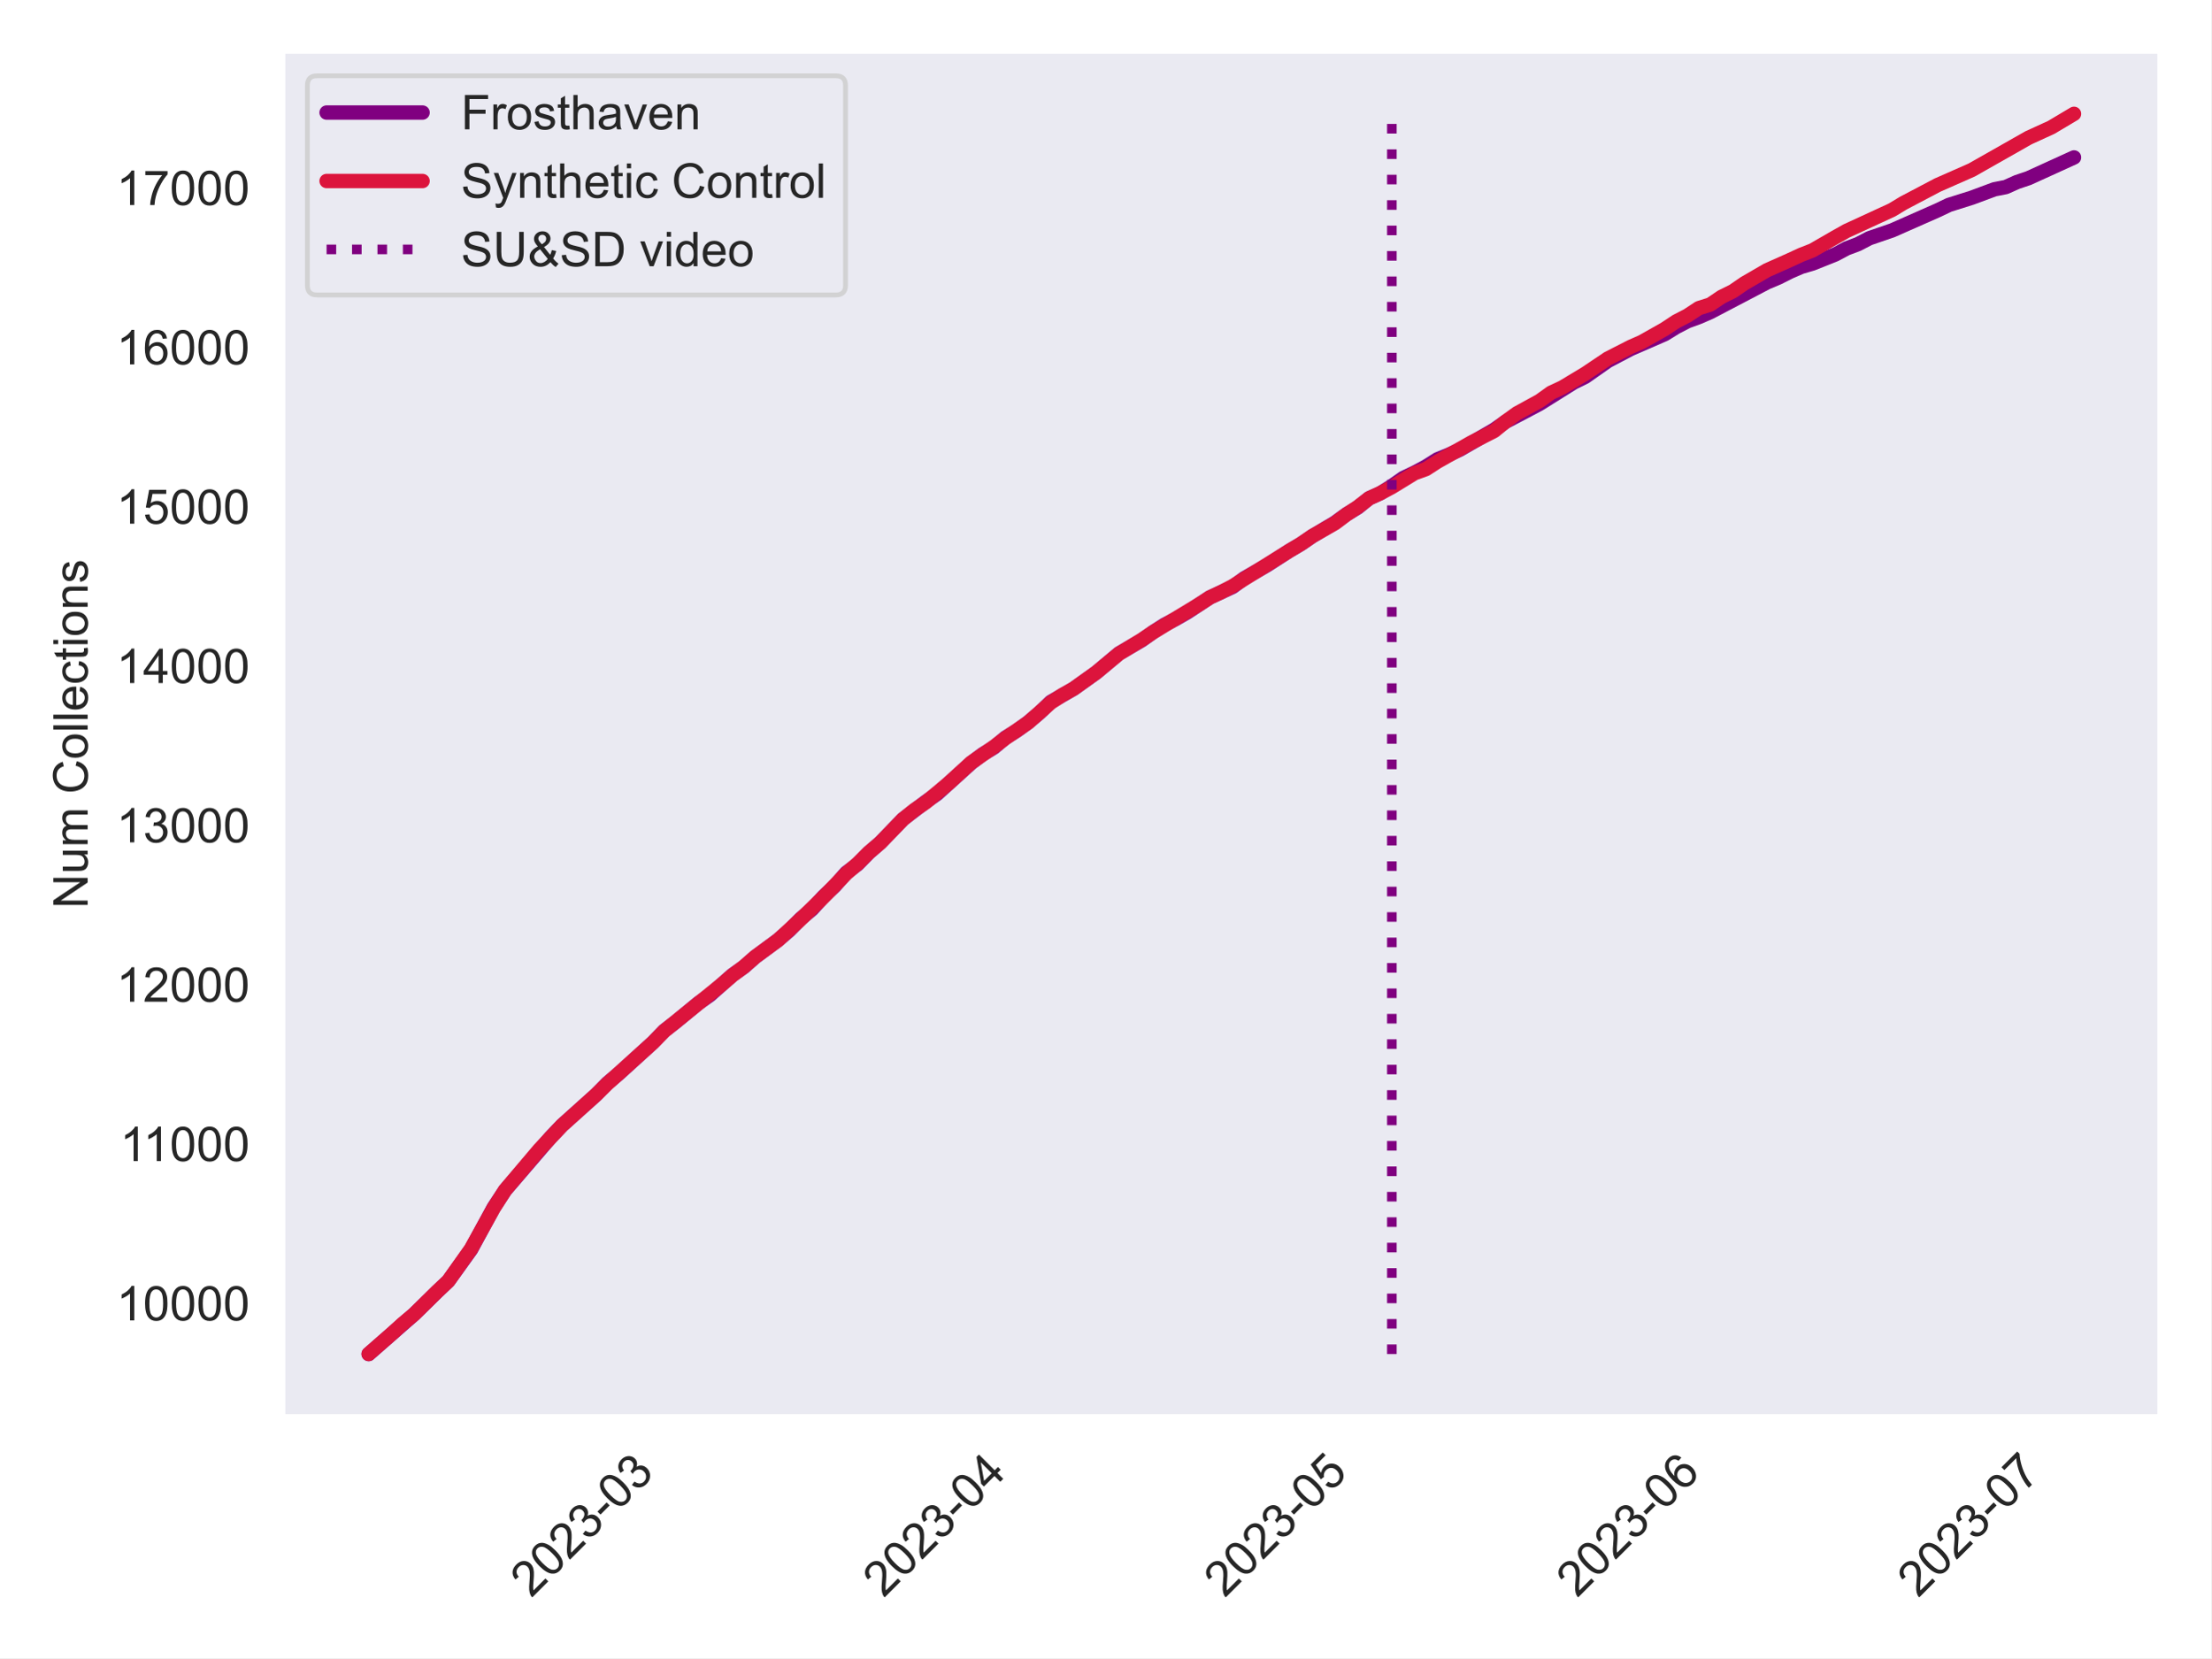
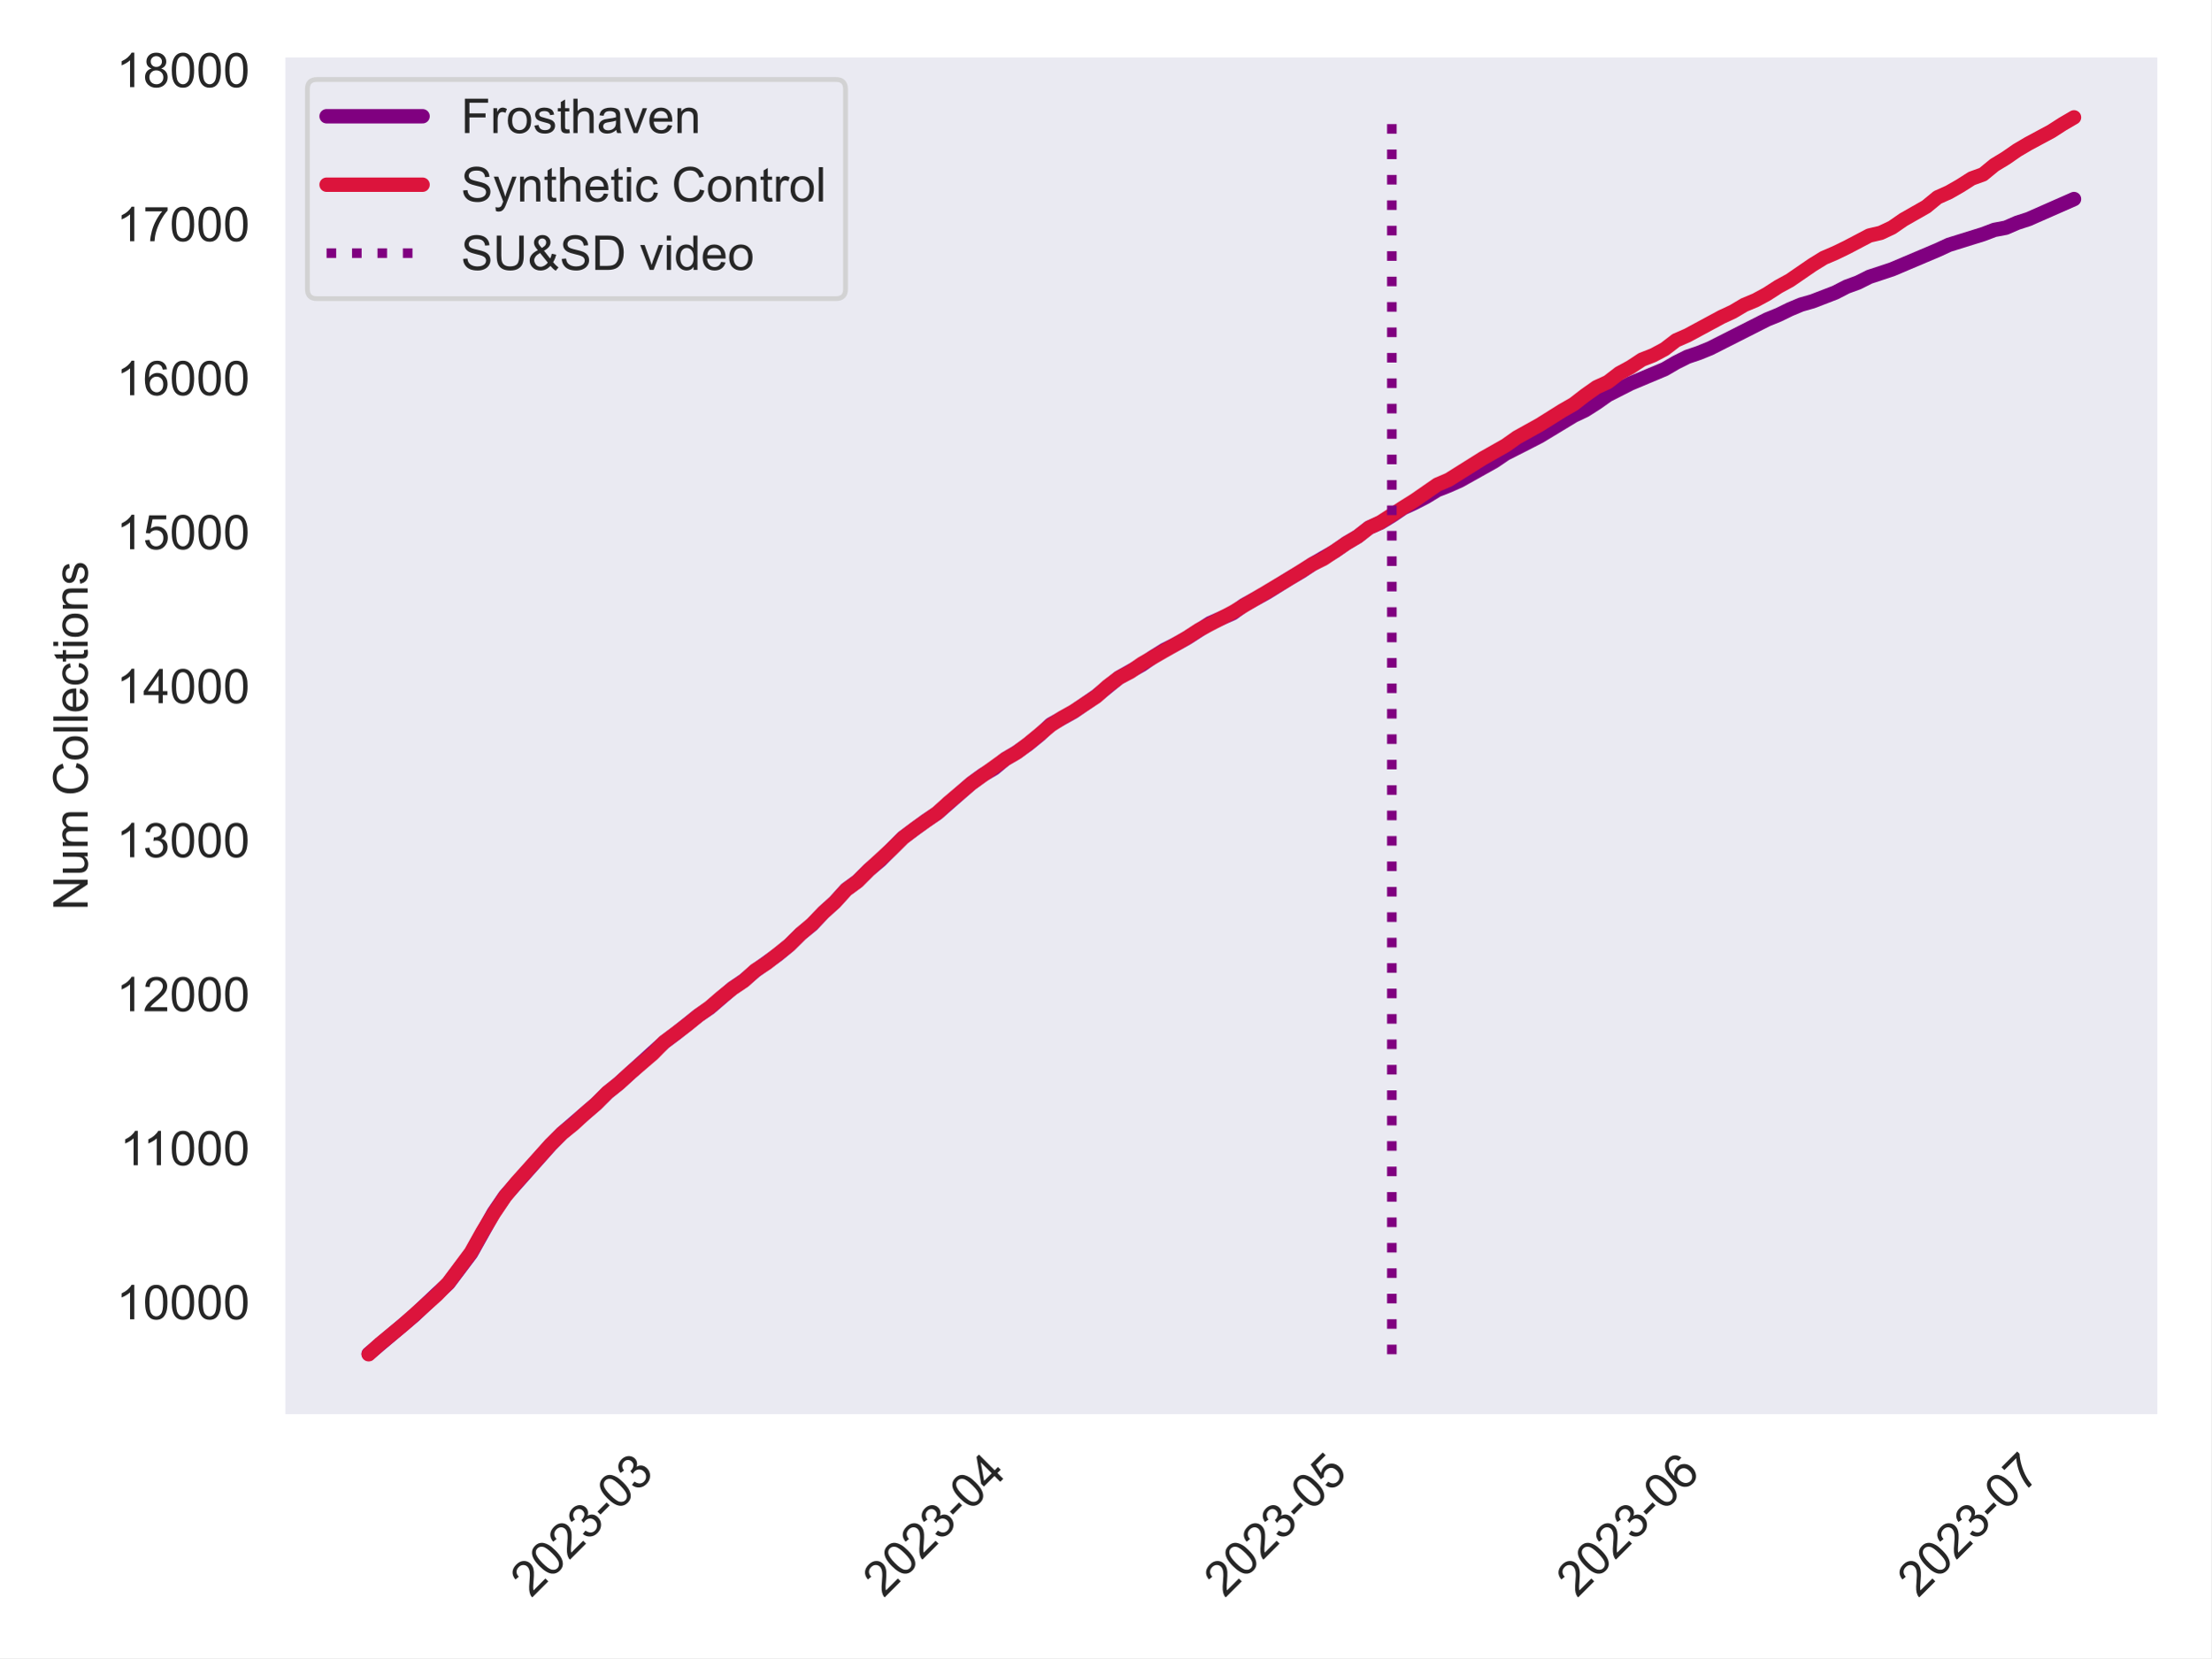
<svg xmlns="http://www.w3.org/2000/svg" xmlns:xlink="http://www.w3.org/1999/xlink" width="460.8pt" height="345.6pt" viewBox="0 0 460.8 345.6" version="1.1">
  <defs>
    <style type="text/css">*{stroke-linejoin: round; stroke-linecap: butt}</style>
  </defs>
  <g id="figure_1">
    <g id="patch_1">
      <path d="M 0 345.6  L 460.8 345.6  L 460.8 0  L 0 0  z " style="fill: #ffffff" />
    </g>
    <g id="axes_1">
      <g id="patch_2">
-         <path d="M 59.06 295.153  L 450 295.153  L 450 10.8  L 59.06 10.8  z " style="fill: #eaeaf2" />
+         <path d="M 59.06 295.153  L 450 295.153  L 450 11.571  L 59.06 11.571  z " style="fill: #eaeaf2" />
      </g>
      <g id="matplotlib.axis_1">
        <g id="xtick_1">
          <g id="text_1">
            <g style="fill: #262626" transform="translate(110.7016 333.1617) rotate(-45) scale(0.1 -0.1)">
              <defs>
                <path id="ArialMT-32" d="M 3222 541  L 3222 0  L 194 0  Q 188 203 259 391  Q 375 700 629 1000  Q 884 1300 1366 1694  Q 2113 2306 2375 2664  Q 2638 3022 2638 3341  Q 2638 3675 2398 3904  Q 2159 4134 1775 4134  Q 1369 4134 1125 3890  Q 881 3647 878 3216  L 300 3275  Q 359 3922 746 4261  Q 1134 4600 1788 4600  Q 2447 4600 2831 4234  Q 3216 3869 3216 3328  Q 3216 3053 3103 2787  Q 2991 2522 2730 2228  Q 2469 1934 1863 1422  Q 1356 997 1212 845  Q 1069 694 975 541  L 3222 541  z " transform="scale(0.015625)" />
                <path id="ArialMT-30" d="M 266 2259  Q 266 3072 433 3567  Q 600 4063 929 4331  Q 1259 4600 1759 4600  Q 2128 4600 2406 4451  Q 2684 4303 2865 4023  Q 3047 3744 3150 3342  Q 3253 2941 3253 2259  Q 3253 1453 3087 958  Q 2922 463 2592 192  Q 2263 -78 1759 -78  Q 1097 -78 719 397  Q 266 969 266 2259  z M 844 2259  Q 844 1131 1108 757  Q 1372 384 1759 384  Q 2147 384 2411 759  Q 2675 1134 2675 2259  Q 2675 3391 2411 3762  Q 2147 4134 1753 4134  Q 1366 4134 1134 3806  Q 844 3388 844 2259  z " transform="scale(0.015625)" />
                <path id="ArialMT-33" d="M 269 1209  L 831 1284  Q 928 806 1161 595  Q 1394 384 1728 384  Q 2125 384 2398 659  Q 2672 934 2672 1341  Q 2672 1728 2419 1979  Q 2166 2231 1775 2231  Q 1616 2231 1378 2169  L 1441 2663  Q 1497 2656 1531 2656  Q 1891 2656 2178 2843  Q 2466 3031 2466 3422  Q 2466 3731 2256 3934  Q 2047 4138 1716 4138  Q 1388 4138 1169 3931  Q 950 3725 888 3313  L 325 3413  Q 428 3978 793 4289  Q 1159 4600 1703 4600  Q 2078 4600 2393 4439  Q 2709 4278 2876 4000  Q 3044 3722 3044 3409  Q 3044 3113 2884 2869  Q 2725 2625 2413 2481  Q 2819 2388 3044 2092  Q 3269 1797 3269 1353  Q 3269 753 2831 336  Q 2394 -81 1725 -81  Q 1122 -81 723 278  Q 325 638 269 1209  z " transform="scale(0.015625)" />
                <path id="ArialMT-2d" d="M 203 1375  L 203 1941  L 1931 1941  L 1931 1375  L 203 1375  z " transform="scale(0.015625)" />
              </defs>
              <use xlink:href="#ArialMT-32" />
              <use xlink:href="#ArialMT-30" x="55.615" />
              <use xlink:href="#ArialMT-32" x="111.23" />
              <use xlink:href="#ArialMT-33" x="166.846" />
              <use xlink:href="#ArialMT-2d" x="222.461" />
              <use xlink:href="#ArialMT-30" x="255.762" />
              <use xlink:href="#ArialMT-33" x="311.377" />
            </g>
          </g>
        </g>
        <g id="xtick_2">
          <g id="text_2">
            <g style="fill: #262626" transform="translate(184.1509 333.1617) rotate(-45) scale(0.1 -0.1)">
              <defs>
                <path id="ArialMT-34" d="M 2069 0  L 2069 1097  L 81 1097  L 81 1613  L 2172 4581  L 2631 4581  L 2631 1613  L 3250 1613  L 3250 1097  L 2631 1097  L 2631 0  L 2069 0  z M 2069 1613  L 2069 3678  L 634 1613  L 2069 1613  z " transform="scale(0.015625)" />
              </defs>
              <use xlink:href="#ArialMT-32" />
              <use xlink:href="#ArialMT-30" x="55.615" />
              <use xlink:href="#ArialMT-32" x="111.23" />
              <use xlink:href="#ArialMT-33" x="166.846" />
              <use xlink:href="#ArialMT-2d" x="222.461" />
              <use xlink:href="#ArialMT-30" x="255.762" />
              <use xlink:href="#ArialMT-34" x="311.377" />
            </g>
          </g>
        </g>
        <g id="xtick_3">
          <g id="text_3">
            <g style="fill: #262626" transform="translate(255.2309 333.1617) rotate(-45) scale(0.1 -0.1)">
              <defs>
                <path id="ArialMT-35" d="M 266 1200  L 856 1250  Q 922 819 1161 601  Q 1400 384 1738 384  Q 2144 384 2425 690  Q 2706 997 2706 1503  Q 2706 1984 2436 2262  Q 2166 2541 1728 2541  Q 1456 2541 1237 2417  Q 1019 2294 894 2097  L 366 2166  L 809 4519  L 3088 4519  L 3088 3981  L 1259 3981  L 1013 2750  Q 1425 3038 1878 3038  Q 2478 3038 2890 2622  Q 3303 2206 3303 1553  Q 3303 931 2941 478  Q 2500 -78 1738 -78  Q 1113 -78 717 272  Q 322 622 266 1200  z " transform="scale(0.015625)" />
              </defs>
              <use xlink:href="#ArialMT-32" />
              <use xlink:href="#ArialMT-30" x="55.615" />
              <use xlink:href="#ArialMT-32" x="111.23" />
              <use xlink:href="#ArialMT-33" x="166.846" />
              <use xlink:href="#ArialMT-2d" x="222.461" />
              <use xlink:href="#ArialMT-30" x="255.762" />
              <use xlink:href="#ArialMT-35" x="311.377" />
            </g>
          </g>
        </g>
        <g id="xtick_4">
          <g id="text_4">
            <g style="fill: #262626" transform="translate(328.6802 333.1617) rotate(-45) scale(0.1 -0.1)">
              <defs>
                <path id="ArialMT-36" d="M 3184 3459  L 2625 3416  Q 2550 3747 2413 3897  Q 2184 4138 1850 4138  Q 1581 4138 1378 3988  Q 1113 3794 959 3422  Q 806 3050 800 2363  Q 1003 2672 1297 2822  Q 1591 2972 1913 2972  Q 2475 2972 2870 2558  Q 3266 2144 3266 1488  Q 3266 1056 3080 686  Q 2894 316 2569 119  Q 2244 -78 1831 -78  Q 1128 -78 684 439  Q 241 956 241 2144  Q 241 3472 731 4075  Q 1159 4600 1884 4600  Q 2425 4600 2770 4297  Q 3116 3994 3184 3459  z M 888 1484  Q 888 1194 1011 928  Q 1134 663 1356 523  Q 1578 384 1822 384  Q 2178 384 2434 671  Q 2691 959 2691 1453  Q 2691 1928 2437 2201  Q 2184 2475 1800 2475  Q 1419 2475 1153 2201  Q 888 1928 888 1484  z " transform="scale(0.015625)" />
              </defs>
              <use xlink:href="#ArialMT-32" />
              <use xlink:href="#ArialMT-30" x="55.615" />
              <use xlink:href="#ArialMT-32" x="111.23" />
              <use xlink:href="#ArialMT-33" x="166.846" />
              <use xlink:href="#ArialMT-2d" x="222.461" />
              <use xlink:href="#ArialMT-30" x="255.762" />
              <use xlink:href="#ArialMT-36" x="311.377" />
            </g>
          </g>
        </g>
        <g id="xtick_5">
          <g id="text_5">
            <g style="fill: #262626" transform="translate(399.7602 333.1617) rotate(-45) scale(0.1 -0.1)">
              <defs>
                <path id="ArialMT-37" d="M 303 3981  L 303 4522  L 3269 4522  L 3269 4084  Q 2831 3619 2401 2847  Q 1972 2075 1738 1259  Q 1569 684 1522 0  L 944 0  Q 953 541 1156 1306  Q 1359 2072 1739 2783  Q 2119 3494 2547 3981  L 303 3981  z " transform="scale(0.015625)" />
              </defs>
              <use xlink:href="#ArialMT-32" />
              <use xlink:href="#ArialMT-30" x="55.615" />
              <use xlink:href="#ArialMT-32" x="111.23" />
              <use xlink:href="#ArialMT-33" x="166.846" />
              <use xlink:href="#ArialMT-2d" x="222.461" />
              <use xlink:href="#ArialMT-30" x="255.762" />
              <use xlink:href="#ArialMT-37" x="311.377" />
            </g>
          </g>
        </g>
      </g>
      <g id="matplotlib.axis_2">
        <g id="ytick_1">
          <g id="text_6">
-             <g style="fill: #262626" transform="translate(24.25531 275.2121) scale(0.1 -0.1)">
+             <g style="fill: #262626" transform="translate(24.25531 274.9802) scale(0.1 -0.1)">
              <defs>
                <path id="ArialMT-31" d="M 2384 0  L 1822 0  L 1822 3584  Q 1619 3391 1289 3197  Q 959 3003 697 2906  L 697 3450  Q 1169 3672 1522 3987  Q 1875 4303 2022 4600  L 2384 4600  L 2384 0  z " transform="scale(0.015625)" />
              </defs>
              <use xlink:href="#ArialMT-31" />
              <use xlink:href="#ArialMT-30" x="55.615" />
              <use xlink:href="#ArialMT-30" x="111.23" />
              <use xlink:href="#ArialMT-30" x="166.846" />
              <use xlink:href="#ArialMT-30" x="222.461" />
            </g>
          </g>
        </g>
        <g id="ytick_2">
          <g id="text_7">
-             <g style="fill: #262626" transform="translate(24.99281 242.0004) scale(0.1 -0.1)">
+             <g style="fill: #262626" transform="translate(24.99281 242.8782) scale(0.1 -0.1)">
              <use xlink:href="#ArialMT-31" />
              <use xlink:href="#ArialMT-31" x="48.24" />
              <use xlink:href="#ArialMT-30" x="103.855" />
              <use xlink:href="#ArialMT-30" x="159.471" />
              <use xlink:href="#ArialMT-30" x="215.086" />
            </g>
          </g>
        </g>
        <g id="ytick_3">
          <g id="text_8">
-             <g style="fill: #262626" transform="translate(24.25531 208.7887) scale(0.1 -0.1)">
+             <g style="fill: #262626" transform="translate(24.25531 210.7763) scale(0.1 -0.1)">
              <use xlink:href="#ArialMT-31" />
              <use xlink:href="#ArialMT-32" x="55.615" />
              <use xlink:href="#ArialMT-30" x="111.23" />
              <use xlink:href="#ArialMT-30" x="166.846" />
              <use xlink:href="#ArialMT-30" x="222.461" />
            </g>
          </g>
        </g>
        <g id="ytick_4">
          <g id="text_9">
-             <g style="fill: #262626" transform="translate(24.25531 175.5771) scale(0.1 -0.1)">
+             <g style="fill: #262626" transform="translate(24.25531 178.6743) scale(0.1 -0.1)">
              <use xlink:href="#ArialMT-31" />
              <use xlink:href="#ArialMT-33" x="55.615" />
              <use xlink:href="#ArialMT-30" x="111.23" />
              <use xlink:href="#ArialMT-30" x="166.846" />
              <use xlink:href="#ArialMT-30" x="222.461" />
            </g>
          </g>
        </g>
        <g id="ytick_5">
          <g id="text_10">
-             <g style="fill: #262626" transform="translate(24.25531 142.3654) scale(0.1 -0.1)">
+             <g style="fill: #262626" transform="translate(24.25531 146.5724) scale(0.1 -0.1)">
              <use xlink:href="#ArialMT-31" />
              <use xlink:href="#ArialMT-34" x="55.615" />
              <use xlink:href="#ArialMT-30" x="111.23" />
              <use xlink:href="#ArialMT-30" x="166.846" />
              <use xlink:href="#ArialMT-30" x="222.461" />
            </g>
          </g>
        </g>
        <g id="ytick_6">
          <g id="text_11">
-             <g style="fill: #262626" transform="translate(24.25531 109.1537) scale(0.1 -0.1)">
+             <g style="fill: #262626" transform="translate(24.25531 114.4704) scale(0.1 -0.1)">
              <use xlink:href="#ArialMT-31" />
              <use xlink:href="#ArialMT-35" x="55.615" />
              <use xlink:href="#ArialMT-30" x="111.23" />
              <use xlink:href="#ArialMT-30" x="166.846" />
              <use xlink:href="#ArialMT-30" x="222.461" />
            </g>
          </g>
        </g>
        <g id="ytick_7">
          <g id="text_12">
-             <g style="fill: #262626" transform="translate(24.25531 75.94199) scale(0.1 -0.1)">
+             <g style="fill: #262626" transform="translate(24.25531 82.36848) scale(0.1 -0.1)">
              <use xlink:href="#ArialMT-31" />
              <use xlink:href="#ArialMT-36" x="55.615" />
              <use xlink:href="#ArialMT-30" x="111.23" />
              <use xlink:href="#ArialMT-30" x="166.846" />
              <use xlink:href="#ArialMT-30" x="222.461" />
            </g>
          </g>
        </g>
        <g id="ytick_8">
          <g id="text_13">
-             <g style="fill: #262626" transform="translate(24.25531 42.7303) scale(0.1 -0.1)">
+             <g style="fill: #262626" transform="translate(24.25531 50.26653) scale(0.1 -0.1)">
              <use xlink:href="#ArialMT-31" />
              <use xlink:href="#ArialMT-37" x="55.615" />
              <use xlink:href="#ArialMT-30" x="111.23" />
              <use xlink:href="#ArialMT-30" x="166.846" />
              <use xlink:href="#ArialMT-30" x="222.461" />
            </g>
          </g>
        </g>
-         <g id="text_14">
-           <g style="fill: #262626" transform="translate(18.26781 189.3764) rotate(-90) scale(0.1 -0.1)">
+         <g id="ytick_9">
+           <g id="text_14">
+             <g style="fill: #262626" transform="translate(24.25531 18.16459) scale(0.1 -0.1)">
+               <defs>
+                 <path id="ArialMT-38" d="M 1131 2484  Q 781 2613 612 2850  Q 444 3088 444 3419  Q 444 3919 803 4259  Q 1163 4600 1759 4600  Q 2359 4600 2725 4251  Q 3091 3903 3091 3403  Q 3091 3084 2923 2848  Q 2756 2613 2416 2484  Q 2838 2347 3058 2040  Q 3278 1734 3278 1309  Q 3278 722 2862 322  Q 2447 -78 1769 -78  Q 1091 -78 675 323  Q 259 725 259 1325  Q 259 1772 486 2073  Q 713 2375 1131 2484  z M 1019 3438  Q 1019 3113 1228 2906  Q 1438 2700 1772 2700  Q 2097 2700 2305 2904  Q 2513 3109 2513 3406  Q 2513 3716 2298 3927  Q 2084 4138 1766 4138  Q 1444 4138 1231 3931  Q 1019 3725 1019 3438  z M 838 1322  Q 838 1081 952 856  Q 1066 631 1291 507  Q 1516 384 1775 384  Q 2178 384 2440 643  Q 2703 903 2703 1303  Q 2703 1709 2433 1975  Q 2163 2241 1756 2241  Q 1359 2241 1098 1978  Q 838 1716 838 1322  z " transform="scale(0.015625)" />
+               </defs>
+               <use xlink:href="#ArialMT-31" />
+               <use xlink:href="#ArialMT-38" x="55.615" />
+               <use xlink:href="#ArialMT-30" x="111.23" />
+               <use xlink:href="#ArialMT-30" x="166.846" />
+               <use xlink:href="#ArialMT-30" x="222.461" />
+             </g>
+           </g>
+         </g>
+         <g id="text_15">
+           <g style="fill: #262626" transform="translate(18.26781 189.7622) rotate(-90) scale(0.1 -0.1)">
            <defs>
              <path id="ArialMT-4e" d="M 488 0  L 488 4581  L 1109 4581  L 3516 984  L 3516 4581  L 4097 4581  L 4097 0  L 3475 0  L 1069 3600  L 1069 0  L 488 0  z " transform="scale(0.015625)" />
              <path id="ArialMT-75" d="M 2597 0  L 2597 488  Q 2209 -75 1544 -75  Q 1250 -75 995 37  Q 741 150 617 320  Q 494 491 444 738  Q 409 903 409 1263  L 409 3319  L 972 3319  L 972 1478  Q 972 1038 1006 884  Q 1059 663 1231 536  Q 1403 409 1656 409  Q 1909 409 2131 539  Q 2353 669 2445 892  Q 2538 1116 2538 1541  L 2538 3319  L 3100 3319  L 3100 0  L 2597 0  z " transform="scale(0.015625)" />
              <path id="ArialMT-6d" d="M 422 0  L 422 3319  L 925 3319  L 925 2853  Q 1081 3097 1340 3245  Q 1600 3394 1931 3394  Q 2300 3394 2536 3241  Q 2772 3088 2869 2813  Q 3263 3394 3894 3394  Q 4388 3394 4653 3120  Q 4919 2847 4919 2278  L 4919 0  L 4359 0  L 4359 2091  Q 4359 2428 4304 2576  Q 4250 2725 4106 2815  Q 3963 2906 3769 2906  Q 3419 2906 3187 2673  Q 2956 2441 2956 1928  L 2956 0  L 2394 0  L 2394 2156  Q 2394 2531 2256 2718  Q 2119 2906 1806 2906  Q 1569 2906 1367 2781  Q 1166 2656 1075 2415  Q 984 2175 984 1722  L 984 0  L 422 0  z " transform="scale(0.015625)" />
              <path id="ArialMT-20" transform="scale(0.015625)" />
              <path id="ArialMT-43" d="M 3763 1606  L 4369 1453  Q 4178 706 3683 314  Q 3188 -78 2472 -78  Q 1731 -78 1267 223  Q 803 525 561 1097  Q 319 1669 319 2325  Q 319 3041 592 3573  Q 866 4106 1370 4382  Q 1875 4659 2481 4659  Q 3169 4659 3637 4309  Q 4106 3959 4291 3325  L 3694 3184  Q 3534 3684 3231 3912  Q 2928 4141 2469 4141  Q 1941 4141 1586 3887  Q 1231 3634 1087 3207  Q 944 2781 944 2328  Q 944 1744 1114 1308  Q 1284 872 1643 656  Q 2003 441 2422 441  Q 2931 441 3284 734  Q 3638 1028 3763 1606  z " transform="scale(0.015625)" />
              <path id="ArialMT-6f" d="M 213 1659  Q 213 2581 725 3025  Q 1153 3394 1769 3394  Q 2453 3394 2887 2945  Q 3322 2497 3322 1706  Q 3322 1066 3130 698  Q 2938 331 2570 128  Q 2203 -75 1769 -75  Q 1072 -75 642 372  Q 213 819 213 1659  z M 791 1659  Q 791 1022 1069 705  Q 1347 388 1769 388  Q 2188 388 2466 706  Q 2744 1025 2744 1678  Q 2744 2294 2464 2611  Q 2184 2928 1769 2928  Q 1347 2928 1069 2612  Q 791 2297 791 1659  z " transform="scale(0.015625)" />
              <path id="ArialMT-6c" d="M 409 0  L 409 4581  L 972 4581  L 972 0  L 409 0  z " transform="scale(0.015625)" />
              <path id="ArialMT-65" d="M 2694 1069  L 3275 997  Q 3138 488 2766 206  Q 2394 -75 1816 -75  Q 1088 -75 661 373  Q 234 822 234 1631  Q 234 2469 665 2931  Q 1097 3394 1784 3394  Q 2450 3394 2872 2941  Q 3294 2488 3294 1666  Q 3294 1616 3291 1516  L 816 1516  Q 847 969 1125 678  Q 1403 388 1819 388  Q 2128 388 2347 550  Q 2566 713 2694 1069  z M 847 1978  L 2700 1978  Q 2663 2397 2488 2606  Q 2219 2931 1791 2931  Q 1403 2931 1139 2672  Q 875 2413 847 1978  z " transform="scale(0.015625)" />
              <path id="ArialMT-63" d="M 2588 1216  L 3141 1144  Q 3050 572 2676 248  Q 2303 -75 1759 -75  Q 1078 -75 664 370  Q 250 816 250 1647  Q 250 2184 428 2587  Q 606 2991 970 3192  Q 1334 3394 1763 3394  Q 2303 3394 2647 3120  Q 2991 2847 3088 2344  L 2541 2259  Q 2463 2594 2264 2762  Q 2066 2931 1784 2931  Q 1359 2931 1093 2626  Q 828 2322 828 1663  Q 828 994 1084 691  Q 1341 388 1753 388  Q 2084 388 2306 591  Q 2528 794 2588 1216  z " transform="scale(0.015625)" />
              <path id="ArialMT-74" d="M 1650 503  L 1731 6  Q 1494 -44 1306 -44  Q 1000 -44 831 53  Q 663 150 594 308  Q 525 466 525 972  L 525 2881  L 113 2881  L 113 3319  L 525 3319  L 525 4141  L 1084 4478  L 1084 3319  L 1650 3319  L 1650 2881  L 1084 2881  L 1084 941  Q 1084 700 1114 631  Q 1144 563 1211 522  Q 1278 481 1403 481  Q 1497 481 1650 503  z " transform="scale(0.015625)" />
              <path id="ArialMT-69" d="M 425 3934  L 425 4581  L 988 4581  L 988 3934  L 425 3934  z M 425 0  L 425 3319  L 988 3319  L 988 0  L 425 0  z " transform="scale(0.015625)" />
              <path id="ArialMT-6e" d="M 422 0  L 422 3319  L 928 3319  L 928 2847  Q 1294 3394 1984 3394  Q 2284 3394 2536 3286  Q 2788 3178 2913 3003  Q 3038 2828 3088 2588  Q 3119 2431 3119 2041  L 3119 0  L 2556 0  L 2556 2019  Q 2556 2363 2490 2533  Q 2425 2703 2258 2804  Q 2091 2906 1866 2906  Q 1506 2906 1245 2678  Q 984 2450 984 1813  L 984 0  L 422 0  z " transform="scale(0.015625)" />
              <path id="ArialMT-73" d="M 197 991  L 753 1078  Q 800 744 1014 566  Q 1228 388 1613 388  Q 2000 388 2187 545  Q 2375 703 2375 916  Q 2375 1106 2209 1216  Q 2094 1291 1634 1406  Q 1016 1563 777 1677  Q 538 1791 414 1992  Q 291 2194 291 2438  Q 291 2659 392 2848  Q 494 3038 669 3163  Q 800 3259 1026 3326  Q 1253 3394 1513 3394  Q 1903 3394 2198 3281  Q 2494 3169 2634 2976  Q 2775 2784 2828 2463  L 2278 2388  Q 2241 2644 2061 2787  Q 1881 2931 1553 2931  Q 1166 2931 1000 2803  Q 834 2675 834 2503  Q 834 2394 903 2306  Q 972 2216 1119 2156  Q 1203 2125 1616 2013  Q 2213 1853 2448 1751  Q 2684 1650 2818 1456  Q 2953 1263 2953 975  Q 2953 694 2789 445  Q 2625 197 2315 61  Q 2006 -75 1616 -75  Q 969 -75 630 194  Q 291 463 197 991  z " transform="scale(0.015625)" />
            </defs>
            <use xlink:href="#ArialMT-4e" />
            <use xlink:href="#ArialMT-75" x="72.217" />
            <use xlink:href="#ArialMT-6d" x="127.832" />
            <use xlink:href="#ArialMT-20" x="211.133" />
            <use xlink:href="#ArialMT-43" x="238.916" />
            <use xlink:href="#ArialMT-6f" x="311.133" />
            <use xlink:href="#ArialMT-6c" x="366.748" />
            <use xlink:href="#ArialMT-6c" x="388.965" />
            <use xlink:href="#ArialMT-65" x="411.182" />
            <use xlink:href="#ArialMT-63" x="466.797" />
            <use xlink:href="#ArialMT-74" x="516.797" />
            <use xlink:href="#ArialMT-69" x="544.58" />
            <use xlink:href="#ArialMT-6f" x="566.797" />
            <use xlink:href="#ArialMT-6e" x="622.412" />
            <use xlink:href="#ArialMT-73" x="678.027" />
          </g>
        </g>
      </g>
      <g id="PolyCollection_1" />
      <g id="PolyCollection_2" />
      <g id="line2d_1">
-         <path d="M 76.83 282.228  L 86.307 273.925  L 91.046 269.275  L 93.415 267.017  L 98.154 260.441  L 102.893 251.673  L 105.262 248.086  L 114.739 237.06  L 117.109 234.569  L 124.217 228.192  L 126.586 225.768  L 128.955 223.775  L 136.063 217.299  L 138.433 214.841  L 140.802 213.015  L 145.541 209.096  L 147.91 207.435  L 152.649 203.217  L 155.018 201.557  L 157.387 199.464  L 162.126 195.944  L 164.495 193.918  L 166.865 191.493  L 169.234 189.501  L 171.603 186.877  L 173.973 184.652  L 176.342 181.928  L 178.711 180.135  L 181.081 177.711  L 183.45 175.651  L 188.189 170.736  L 192.927 167.116  L 195.297 165.455  L 202.405 159.012  L 204.774 157.219  L 207.143 155.791  L 209.513 153.765  L 211.882 152.304  L 214.251 150.577  L 216.621 148.584  L 218.99 146.292  L 223.729 143.569  L 228.467 140.181  L 233.206 136.196  L 237.945 133.439  L 240.314 131.746  L 242.683 130.218  L 245.053 128.989  L 247.422 127.627  L 252.161 124.505  L 256.899 122.313  L 259.269 120.553  L 264.007 117.83  L 268.746 114.774  L 271.115 113.38  L 273.485 111.752  L 278.223 108.929  L 280.593 107.202  L 282.962 105.774  L 285.331 103.848  L 287.701 102.785  L 290.07 101.29  L 292.439 99.63  L 294.809 98.501  L 297.178 97.239  L 299.547 95.744  L 301.917 94.781  L 304.286 93.685  L 311.394 89.567  L 313.763 87.906  L 318.502 85.415  L 320.871 84.153  L 327.979 79.703  L 330.349 78.54  L 335.087 75.219  L 339.826 72.728  L 346.934 69.64  L 349.303 68.178  L 351.673 66.95  L 354.042 66.086  L 356.411 65.057  L 368.258 58.846  L 370.627 57.85  L 372.997 56.654  L 375.366 55.624  L 377.735 54.927  L 382.474 53.034  L 384.843 51.772  L 387.213 50.875  L 389.582 49.646  L 394.321 48.019  L 403.798 43.834  L 406.167 42.705  L 410.906 41.211  L 415.645 39.45  L 418.014 38.985  L 420.383 37.923  L 422.753 37.125  L 432.23 32.808  L 432.23 32.808  " clip-path="url(#p01222f90fc)" style="fill: none; stroke: #800080; stroke-width: 3; stroke-linecap: round" />
+         <path d="M 76.83 282.188  L 86.307 274.194  L 91.046 269.7  L 93.415 267.517  L 98.154 261.225  L 102.893 252.75  L 105.262 249.283  L 114.739 238.625  L 117.109 236.218  L 124.217 230.086  L 126.586 227.743  L 128.955 225.816  L 138.433 217.213  L 140.802 215.448  L 145.541 211.66  L 147.91 210.054  L 152.649 205.977  L 155.018 204.372  L 157.387 202.35  L 162.126 198.947  L 164.495 196.989  L 166.865 194.645  L 169.234 192.719  L 171.603 190.183  L 173.973 188.032  L 176.342 185.4  L 178.711 183.667  L 181.081 181.323  L 183.45 179.333  L 188.189 174.582  L 192.927 171.083  L 195.297 169.51  L 202.405 163.282  L 204.774 161.548  L 207.143 160.168  L 209.513 158.21  L 211.882 156.797  L 214.251 155.128  L 216.621 153.202  L 218.99 150.987  L 223.729 148.354  L 228.467 145.08  L 233.206 141.228  L 237.945 138.563  L 240.314 136.926  L 242.683 135.45  L 245.053 134.262  L 247.422 132.946  L 252.161 129.896  L 256.899 127.809  L 259.269 126.108  L 264.007 123.508  L 268.746 120.554  L 271.115 119.174  L 273.485 117.601  L 278.223 114.872  L 280.593 113.203  L 282.962 111.822  L 285.331 109.961  L 287.701 108.933  L 290.07 107.489  L 292.439 105.884  L 294.809 104.792  L 297.178 103.572  L 299.547 102.128  L 301.917 101.197  L 304.286 100.137  L 311.394 96.157  L 313.763 94.552  L 318.502 92.144  L 320.871 90.924  L 327.979 86.622  L 330.349 85.499  L 332.718 83.99  L 335.087 82.321  L 339.826 79.913  L 346.934 76.928  L 349.303 75.547  L 351.673 74.36  L 354.042 73.557  L 356.411 72.594  L 368.258 66.591  L 370.627 65.628  L 372.997 64.472  L 375.366 63.477  L 377.735 62.803  L 382.474 60.973  L 384.843 59.753  L 387.213 58.886  L 389.582 57.699  L 394.321 56.126  L 403.798 52.113  L 406.167 51.021  L 413.275 48.806  L 415.645 47.908  L 418.014 47.458  L 420.383 46.431  L 422.753 45.66  L 432.23 41.487  L 432.23 41.487  " clip-path="url(#p24c3ef6085)" style="fill: none; stroke: #800080; stroke-width: 3; stroke-linecap: round" />
      </g>
      <g id="line2d_2">
-         <path d="M 76.83 282.202  L 81.569 278.058  L 83.938 275.894  L 86.307 273.922  L 91.046 269.24  L 93.415 267.015  L 98.154 260.299  L 102.893 251.785  L 105.262 248.058  L 112.37 239.637  L 117.109 234.591  L 124.217 228.181  L 126.586 225.86  L 136.063 217.315  L 138.433 214.889  L 150.279 205.305  L 152.649 203.283  L 155.018 201.502  L 157.387 199.432  L 162.126 195.973  L 166.865 191.585  L 171.603 186.987  L 176.342 182.08  L 178.711 180.034  L 181.081 177.674  L 183.45 175.668  L 188.189 170.753  L 190.558 168.831  L 192.927 167.229  L 197.666 163.276  L 202.405 158.94  L 207.143 155.652  L 209.513 153.868  L 214.251 150.62  L 218.99 146.43  L 221.359 144.881  L 223.729 143.549  L 228.467 140.166  L 233.206 136.243  L 237.945 133.351  L 240.314 131.769  L 249.791 126.04  L 252.161 124.509  L 254.53 123.398  L 256.899 122.16  L 268.746 114.774  L 271.115 113.357  L 273.485 111.734  L 278.223 109.035  L 280.593 107.241  L 282.962 105.673  L 285.331 103.861  L 287.701 102.764  L 290.07 101.518  L 294.809 98.616  L 297.178 97.763  L 299.547 96.229  L 306.655 92.22  L 311.394 89.816  L 313.763 87.865  L 316.133 86.155  L 320.871 83.558  L 323.241 81.856  L 325.61 80.751  L 330.349 77.905  L 335.087 74.722  L 339.826 72.299  L 342.195 71.252  L 346.934 68.576  L 349.303 67.006  L 351.673 65.781  L 354.042 64.22  L 356.411 63.472  L 358.781 61.87  L 361.15 60.699  L 363.519 59.068  L 368.258 56.318  L 372.997 54.205  L 375.366 53.111  L 377.735 52.181  L 382.474 49.446  L 384.843 48.115  L 394.321 43.747  L 396.69 42.314  L 403.798 38.569  L 410.906 35.434  L 422.753 28.713  L 427.491 26.545  L 432.23 23.725  L 432.23 23.725  " clip-path="url(#p01222f90fc)" style="fill: none; stroke: #dc143c; stroke-width: 3; stroke-linecap: round" />
+         <path d="M 76.83 282.263  L 79.199 280.103  L 83.938 276.215  L 91.046 269.871  L 93.415 267.409  L 98.154 261.05  L 100.523 256.809  L 102.893 252.9  L 105.262 249.38  L 107.631 246.489  L 114.739 238.572  L 117.109 236.239  L 119.478 234.333  L 121.847 232.131  L 124.217 230.107  L 126.586 227.708  L 128.955 225.849  L 131.325 223.675  L 136.063 219.619  L 138.433 217.178  L 143.171 213.617  L 145.541 211.679  L 147.91 209.959  L 150.279 207.917  L 152.649 206.031  L 155.018 204.448  L 157.387 202.261  L 159.757 200.749  L 164.495 196.99  L 166.865 194.636  L 169.234 192.619  L 171.603 190.175  L 173.973 188.058  L 176.342 185.453  L 178.711 183.713  L 181.081 181.314  L 185.819 176.971  L 188.189 174.627  L 190.558 172.803  L 195.297 169.467  L 197.666 167.303  L 202.405 163.315  L 209.513 158.209  L 211.882 156.855  L 214.251 155.055  L 218.99 151.149  L 221.359 149.612  L 223.729 148.281  L 228.467 145.179  L 230.837 143.016  L 233.206 141.246  L 235.575 140.014  L 237.945 138.337  L 245.053 134.269  L 247.422 132.886  L 249.791 131.336  L 256.899 127.617  L 268.746 120.555  L 273.485 117.602  L 275.854 116.438  L 280.593 113.24  L 282.962 111.82  L 285.331 109.978  L 287.701 108.853  L 292.439 105.778  L 294.809 104.291  L 299.547 101.006  L 301.917 99.994  L 309.025 95.532  L 313.763 92.853  L 316.133 91.175  L 320.871 88.543  L 325.61 85.572  L 327.979 84.214  L 330.349 82.379  L 332.718 80.709  L 335.087 79.624  L 337.457 77.8  L 339.826 76.514  L 342.195 74.951  L 344.565 74.026  L 346.934 72.751  L 349.303 70.934  L 351.673 69.896  L 358.781 66.061  L 361.15 64.959  L 363.519 63.553  L 365.889 62.561  L 368.258 61.273  L 370.627 59.742  L 372.997 58.45  L 377.735 55.198  L 380.105 53.736  L 382.474 52.722  L 384.843 51.575  L 389.582 49.085  L 391.951 48.53  L 394.321 47.413  L 396.69 45.773  L 401.429 43.075  L 403.798 41.128  L 406.167 40.068  L 408.537 38.709  L 410.906 37.197  L 413.275 36.337  L 415.645 34.39  L 418.014 32.952  L 420.383 31.313  L 422.753 29.915  L 427.491 27.371  L 429.861 25.845  L 432.23 24.462  L 432.23 24.462  " clip-path="url(#p24c3ef6085)" style="fill: none; stroke: #dc143c; stroke-width: 3; stroke-linecap: round" />
      </g>
      <g id="LineCollection_1">
-         <path d="M 290.07 282.228  L 290.07 23.725  " clip-path="url(#p01222f90fc)" style="fill: none; stroke-dasharray: 2,3.3; stroke-dashoffset: 0; stroke: #800080; stroke-width: 2" />
+         <path d="M 290.07 282.263  L 290.07 24.462  " clip-path="url(#p24c3ef6085)" style="fill: none; stroke-dasharray: 2,3.3; stroke-dashoffset: 0; stroke: #800080; stroke-width: 2" />
      </g>
      <g id="patch_3">
-         <path d="M 59.06 295.153  L 59.06 10.8  " style="fill: none; stroke: #ffffff; stroke-width: 0.8; stroke-linejoin: miter; stroke-linecap: square" />
+         <path d="M 59.06 295.153  L 59.06 11.571  " style="fill: none; stroke: #ffffff; stroke-width: 0.8; stroke-linejoin: miter; stroke-linecap: square" />
      </g>
      <g id="patch_4">
-         <path d="M 450 295.153  L 450 10.8  " style="fill: none; stroke: #ffffff; stroke-width: 0.8; stroke-linejoin: miter; stroke-linecap: square" />
+         <path d="M 450 295.153  L 450 11.571  " style="fill: none; stroke: #ffffff; stroke-width: 0.8; stroke-linejoin: miter; stroke-linecap: square" />
      </g>
      <g id="patch_5">
        <path d="M 59.06 295.153  L 450 295.153  " style="fill: none; stroke: #ffffff; stroke-width: 0.8; stroke-linejoin: miter; stroke-linecap: square" />
      </g>
      <g id="patch_6">
-         <path d="M 59.06 10.8  L 450 10.8  " style="fill: none; stroke: #ffffff; stroke-width: 0.8; stroke-linejoin: miter; stroke-linecap: square" />
+         <path d="M 59.06 11.571  L 450 11.571  " style="fill: none; stroke: #ffffff; stroke-width: 0.8; stroke-linejoin: miter; stroke-linecap: square" />
      </g>
      <g id="legend_1">
        <g id="patch_7">
-           <path d="M 66.06 61.475  L 174.204 61.475  Q 176.204 61.475 176.204 59.475  L 176.204 17.8  Q 176.204 15.8 174.204 15.8  L 66.06 15.8  Q 64.06 15.8 64.06 17.8  L 64.06 59.475  Q 64.06 61.475 66.06 61.475  z " style="fill: #eaeaf2; opacity: 0.8; stroke: #cccccc; stroke-linejoin: miter" />
+           <path d="M 66.06 62.246  L 174.204 62.246  Q 176.204 62.246 176.204 60.246  L 176.204 18.571  Q 176.204 16.571 174.204 16.571  L 66.06 16.571  Q 64.06 16.571 64.06 18.571  L 64.06 60.246  Q 64.06 62.246 66.06 62.246  z " style="fill: #eaeaf2; opacity: 0.8; stroke: #cccccc; stroke-linejoin: miter" />
        </g>
        <g id="line2d_3">
-           <path d="M 68.06 23.458  L 78.06 23.458  L 88.06 23.458  " style="fill: none; stroke: #800080; stroke-width: 3; stroke-linecap: round" />
-         </g>
-         <g id="text_15">
-           <g style="fill: #262626" transform="translate(96.06 26.95781) scale(0.1 -0.1)">
+           <path d="M 68.06 24.229  L 78.06 24.229  L 88.06 24.229  " style="fill: none; stroke: #800080; stroke-width: 3; stroke-linecap: round" />
+         </g>
+         <g id="text_16">
+           <g style="fill: #262626" transform="translate(96.06 27.72931) scale(0.1 -0.1)">
            <defs>
              <path id="ArialMT-46" d="M 525 0  L 525 4581  L 3616 4581  L 3616 4041  L 1131 4041  L 1131 2622  L 3281 2622  L 3281 2081  L 1131 2081  L 1131 0  L 525 0  z " transform="scale(0.015625)" />
              <path id="ArialMT-72" d="M 416 0  L 416 3319  L 922 3319  L 922 2816  Q 1116 3169 1280 3281  Q 1444 3394 1641 3394  Q 1925 3394 2219 3213  L 2025 2691  Q 1819 2813 1613 2813  Q 1428 2813 1281 2702  Q 1134 2591 1072 2394  Q 978 2094 978 1738  L 978 0  L 416 0  z " transform="scale(0.015625)" />
              <path id="ArialMT-68" d="M 422 0  L 422 4581  L 984 4581  L 984 2938  Q 1378 3394 1978 3394  Q 2347 3394 2619 3248  Q 2891 3103 3008 2847  Q 3125 2591 3125 2103  L 3125 0  L 2563 0  L 2563 2103  Q 2563 2525 2380 2717  Q 2197 2909 1863 2909  Q 1613 2909 1392 2779  Q 1172 2650 1078 2428  Q 984 2206 984 1816  L 984 0  L 422 0  z " transform="scale(0.015625)" />
              <path id="ArialMT-61" d="M 2588 409  Q 2275 144 1986 34  Q 1697 -75 1366 -75  Q 819 -75 525 192  Q 231 459 231 875  Q 231 1119 342 1320  Q 453 1522 633 1644  Q 813 1766 1038 1828  Q 1203 1872 1538 1913  Q 2219 1994 2541 2106  Q 2544 2222 2544 2253  Q 2544 2597 2384 2738  Q 2169 2928 1744 2928  Q 1347 2928 1158 2789  Q 969 2650 878 2297  L 328 2372  Q 403 2725 575 2942  Q 747 3159 1072 3276  Q 1397 3394 1825 3394  Q 2250 3394 2515 3294  Q 2781 3194 2906 3042  Q 3031 2891 3081 2659  Q 3109 2516 3109 2141  L 3109 1391  Q 3109 606 3145 398  Q 3181 191 3288 0  L 2700 0  Q 2613 175 2588 409  z M 2541 1666  Q 2234 1541 1622 1453  Q 1275 1403 1131 1340  Q 988 1278 909 1158  Q 831 1038 831 891  Q 831 666 1001 516  Q 1172 366 1500 366  Q 1825 366 2078 508  Q 2331 650 2450 897  Q 2541 1088 2541 1459  L 2541 1666  z " transform="scale(0.015625)" />
              <path id="ArialMT-76" d="M 1344 0  L 81 3319  L 675 3319  L 1388 1331  Q 1503 1009 1600 663  Q 1675 925 1809 1294  L 2547 3319  L 3125 3319  L 1869 0  L 1344 0  z " transform="scale(0.015625)" />
            </defs>
            <use xlink:href="#ArialMT-46" />
            <use xlink:href="#ArialMT-72" x="61.084" />
            <use xlink:href="#ArialMT-6f" x="94.385" />
            <use xlink:href="#ArialMT-73" x="150" />
            <use xlink:href="#ArialMT-74" x="200" />
            <use xlink:href="#ArialMT-68" x="227.783" />
            <use xlink:href="#ArialMT-61" x="283.398" />
            <use xlink:href="#ArialMT-76" x="339.014" />
            <use xlink:href="#ArialMT-65" x="389.014" />
            <use xlink:href="#ArialMT-6e" x="444.629" />
          </g>
        </g>
        <g id="line2d_4">
-           <path d="M 68.06 37.725  L 78.06 37.725  L 88.06 37.725  " style="fill: none; stroke: #dc143c; stroke-width: 3; stroke-linecap: round" />
-         </g>
-         <g id="text_16">
-           <g style="fill: #262626" transform="translate(96.06 41.225) scale(0.1 -0.1)">
+           <path d="M 68.06 38.496  L 78.06 38.496  L 88.06 38.496  " style="fill: none; stroke: #dc143c; stroke-width: 3; stroke-linecap: round" />
+         </g>
+         <g id="text_17">
+           <g style="fill: #262626" transform="translate(96.06 41.9965) scale(0.1 -0.1)">
            <defs>
              <path id="ArialMT-53" d="M 288 1472  L 859 1522  Q 900 1178 1048 958  Q 1197 738 1509 602  Q 1822 466 2213 466  Q 2559 466 2825 569  Q 3091 672 3220 851  Q 3350 1031 3350 1244  Q 3350 1459 3225 1620  Q 3100 1781 2813 1891  Q 2628 1963 1997 2114  Q 1366 2266 1113 2400  Q 784 2572 623 2826  Q 463 3081 463 3397  Q 463 3744 659 4045  Q 856 4347 1234 4503  Q 1613 4659 2075 4659  Q 2584 4659 2973 4495  Q 3363 4331 3572 4012  Q 3781 3694 3797 3291  L 3216 3247  Q 3169 3681 2898 3903  Q 2628 4125 2100 4125  Q 1550 4125 1298 3923  Q 1047 3722 1047 3438  Q 1047 3191 1225 3031  Q 1400 2872 2139 2705  Q 2878 2538 3153 2413  Q 3553 2228 3743 1945  Q 3934 1663 3934 1294  Q 3934 928 3725 604  Q 3516 281 3123 101  Q 2731 -78 2241 -78  Q 1619 -78 1198 103  Q 778 284 539 648  Q 300 1013 288 1472  z " transform="scale(0.015625)" />
              <path id="ArialMT-79" d="M 397 -1278  L 334 -750  Q 519 -800 656 -800  Q 844 -800 956 -737  Q 1069 -675 1141 -563  Q 1194 -478 1313 -144  Q 1328 -97 1363 -6  L 103 3319  L 709 3319  L 1400 1397  Q 1534 1031 1641 628  Q 1738 1016 1872 1384  L 2581 3319  L 3144 3319  L 1881 -56  Q 1678 -603 1566 -809  Q 1416 -1088 1222 -1217  Q 1028 -1347 759 -1347  Q 597 -1347 397 -1278  z " transform="scale(0.015625)" />
            </defs>
            <use xlink:href="#ArialMT-53" />
            <use xlink:href="#ArialMT-79" x="66.699" />
            <use xlink:href="#ArialMT-6e" x="116.699" />
            <use xlink:href="#ArialMT-74" x="172.314" />
            <use xlink:href="#ArialMT-68" x="200.098" />
            <use xlink:href="#ArialMT-65" x="255.713" />
            <use xlink:href="#ArialMT-74" x="311.328" />
            <use xlink:href="#ArialMT-69" x="339.111" />
            <use xlink:href="#ArialMT-63" x="361.328" />
            <use xlink:href="#ArialMT-20" x="411.328" />
            <use xlink:href="#ArialMT-43" x="439.111" />
            <use xlink:href="#ArialMT-6f" x="511.328" />
            <use xlink:href="#ArialMT-6e" x="566.943" />
            <use xlink:href="#ArialMT-74" x="622.559" />
            <use xlink:href="#ArialMT-72" x="650.342" />
            <use xlink:href="#ArialMT-6f" x="683.643" />
            <use xlink:href="#ArialMT-6c" x="739.258" />
          </g>
        </g>
        <g id="line2d_5">
-           <path d="M 68.06 51.987  L 88.06 51.987  " style="fill: none; stroke-dasharray: 2,3.3; stroke-dashoffset: 0; stroke: #800080; stroke-width: 2" />
-         </g>
-         <g id="text_17">
-           <g style="fill: #262626" transform="translate(96.06 55.4875) scale(0.1 -0.1)">
+           <path d="M 68.06 52.759  L 88.06 52.759  " style="fill: none; stroke-dasharray: 2,3.3; stroke-dashoffset: 0; stroke: #800080; stroke-width: 2" />
+         </g>
+         <g id="text_18">
+           <g style="fill: #262626" transform="translate(96.06 56.25899) scale(0.1 -0.1)">
            <defs>
              <path id="ArialMT-55" d="M 3500 4581  L 4106 4581  L 4106 1934  Q 4106 1244 3950 837  Q 3794 431 3386 176  Q 2978 -78 2316 -78  Q 1672 -78 1262 144  Q 853 366 678 786  Q 503 1206 503 1934  L 503 4581  L 1109 4581  L 1109 1938  Q 1109 1341 1220 1058  Q 1331 775 1601 622  Q 1872 469 2263 469  Q 2931 469 3215 772  Q 3500 1075 3500 1938  L 3500 4581  z " transform="scale(0.015625)" />
              <path id="ArialMT-26" d="M 3041 541  Q 2763 231 2434 76  Q 2106 -78 1725 -78  Q 1022 -78 609 397  Q 275 784 275 1263  Q 275 1688 548 2030  Q 822 2372 1366 2631  Q 1056 2988 953 3209  Q 850 3431 850 3638  Q 850 4050 1173 4354  Q 1497 4659 1988 4659  Q 2456 4659 2754 4371  Q 3053 4084 3053 3681  Q 3053 3028 2188 2566  L 3009 1519  Q 3150 1794 3228 2156  L 3813 2031  Q 3663 1431 3406 1044  Q 3722 625 4122 341  L 3744 -106  Q 3403 113 3041 541  z M 1897 2928  Q 2263 3144 2370 3306  Q 2478 3469 2478 3666  Q 2478 3900 2329 4048  Q 2181 4197 1959 4197  Q 1731 4197 1579 4050  Q 1428 3903 1428 3691  Q 1428 3584 1483 3467  Q 1538 3350 1647 3219  L 1897 2928  z M 2688 984  L 1656 2263  Q 1200 1991 1040 1758  Q 881 1525 881 1297  Q 881 1019 1103 719  Q 1325 419 1731 419  Q 1984 419 2254 576  Q 2525 734 2688 984  z " transform="scale(0.015625)" />
              <path id="ArialMT-44" d="M 494 0  L 494 4581  L 2072 4581  Q 2606 4581 2888 4516  Q 3281 4425 3559 4188  Q 3922 3881 4101 3404  Q 4281 2928 4281 2316  Q 4281 1794 4159 1391  Q 4038 988 3847 723  Q 3656 459 3429 307  Q 3203 156 2883 78  Q 2563 0 2147 0  L 494 0  z M 1100 541  L 2078 541  Q 2531 541 2789 625  Q 3047 709 3200 863  Q 3416 1078 3536 1442  Q 3656 1806 3656 2325  Q 3656 3044 3420 3430  Q 3184 3816 2847 3947  Q 2603 4041 2063 4041  L 1100 4041  L 1100 541  z " transform="scale(0.015625)" />
              <path id="ArialMT-64" d="M 2575 0  L 2575 419  Q 2259 -75 1647 -75  Q 1250 -75 917 144  Q 584 363 401 755  Q 219 1147 219 1656  Q 219 2153 384 2558  Q 550 2963 881 3178  Q 1213 3394 1622 3394  Q 1922 3394 2156 3267  Q 2391 3141 2538 2938  L 2538 4581  L 3097 4581  L 3097 0  L 2575 0  z M 797 1656  Q 797 1019 1065 703  Q 1334 388 1700 388  Q 2069 388 2326 689  Q 2584 991 2584 1609  Q 2584 2291 2321 2609  Q 2059 2928 1675 2928  Q 1300 2928 1048 2622  Q 797 2316 797 1656  z " transform="scale(0.015625)" />
            </defs>
            <use xlink:href="#ArialMT-53" />
            <use xlink:href="#ArialMT-55" x="66.699" />
            <use xlink:href="#ArialMT-26" x="138.916" />
            <use xlink:href="#ArialMT-53" x="205.615" />
            <use xlink:href="#ArialMT-44" x="272.314" />
            <use xlink:href="#ArialMT-20" x="344.531" />
            <use xlink:href="#ArialMT-76" x="372.314" />
            <use xlink:href="#ArialMT-69" x="422.314" />
            <use xlink:href="#ArialMT-64" x="444.531" />
            <use xlink:href="#ArialMT-65" x="500.146" />
            <use xlink:href="#ArialMT-6f" x="555.762" />
          </g>
        </g>
      </g>
    </g>
  </g>
  <defs>
-     <clipPath id="p01222f90fc">
-       <rect x="59.06" y="10.8" width="390.94" height="284.353" />
+     <clipPath id="p24c3ef6085">
+       <rect x="59.06" y="11.571" width="390.94" height="283.581" />
    </clipPath>
  </defs>
</svg>
